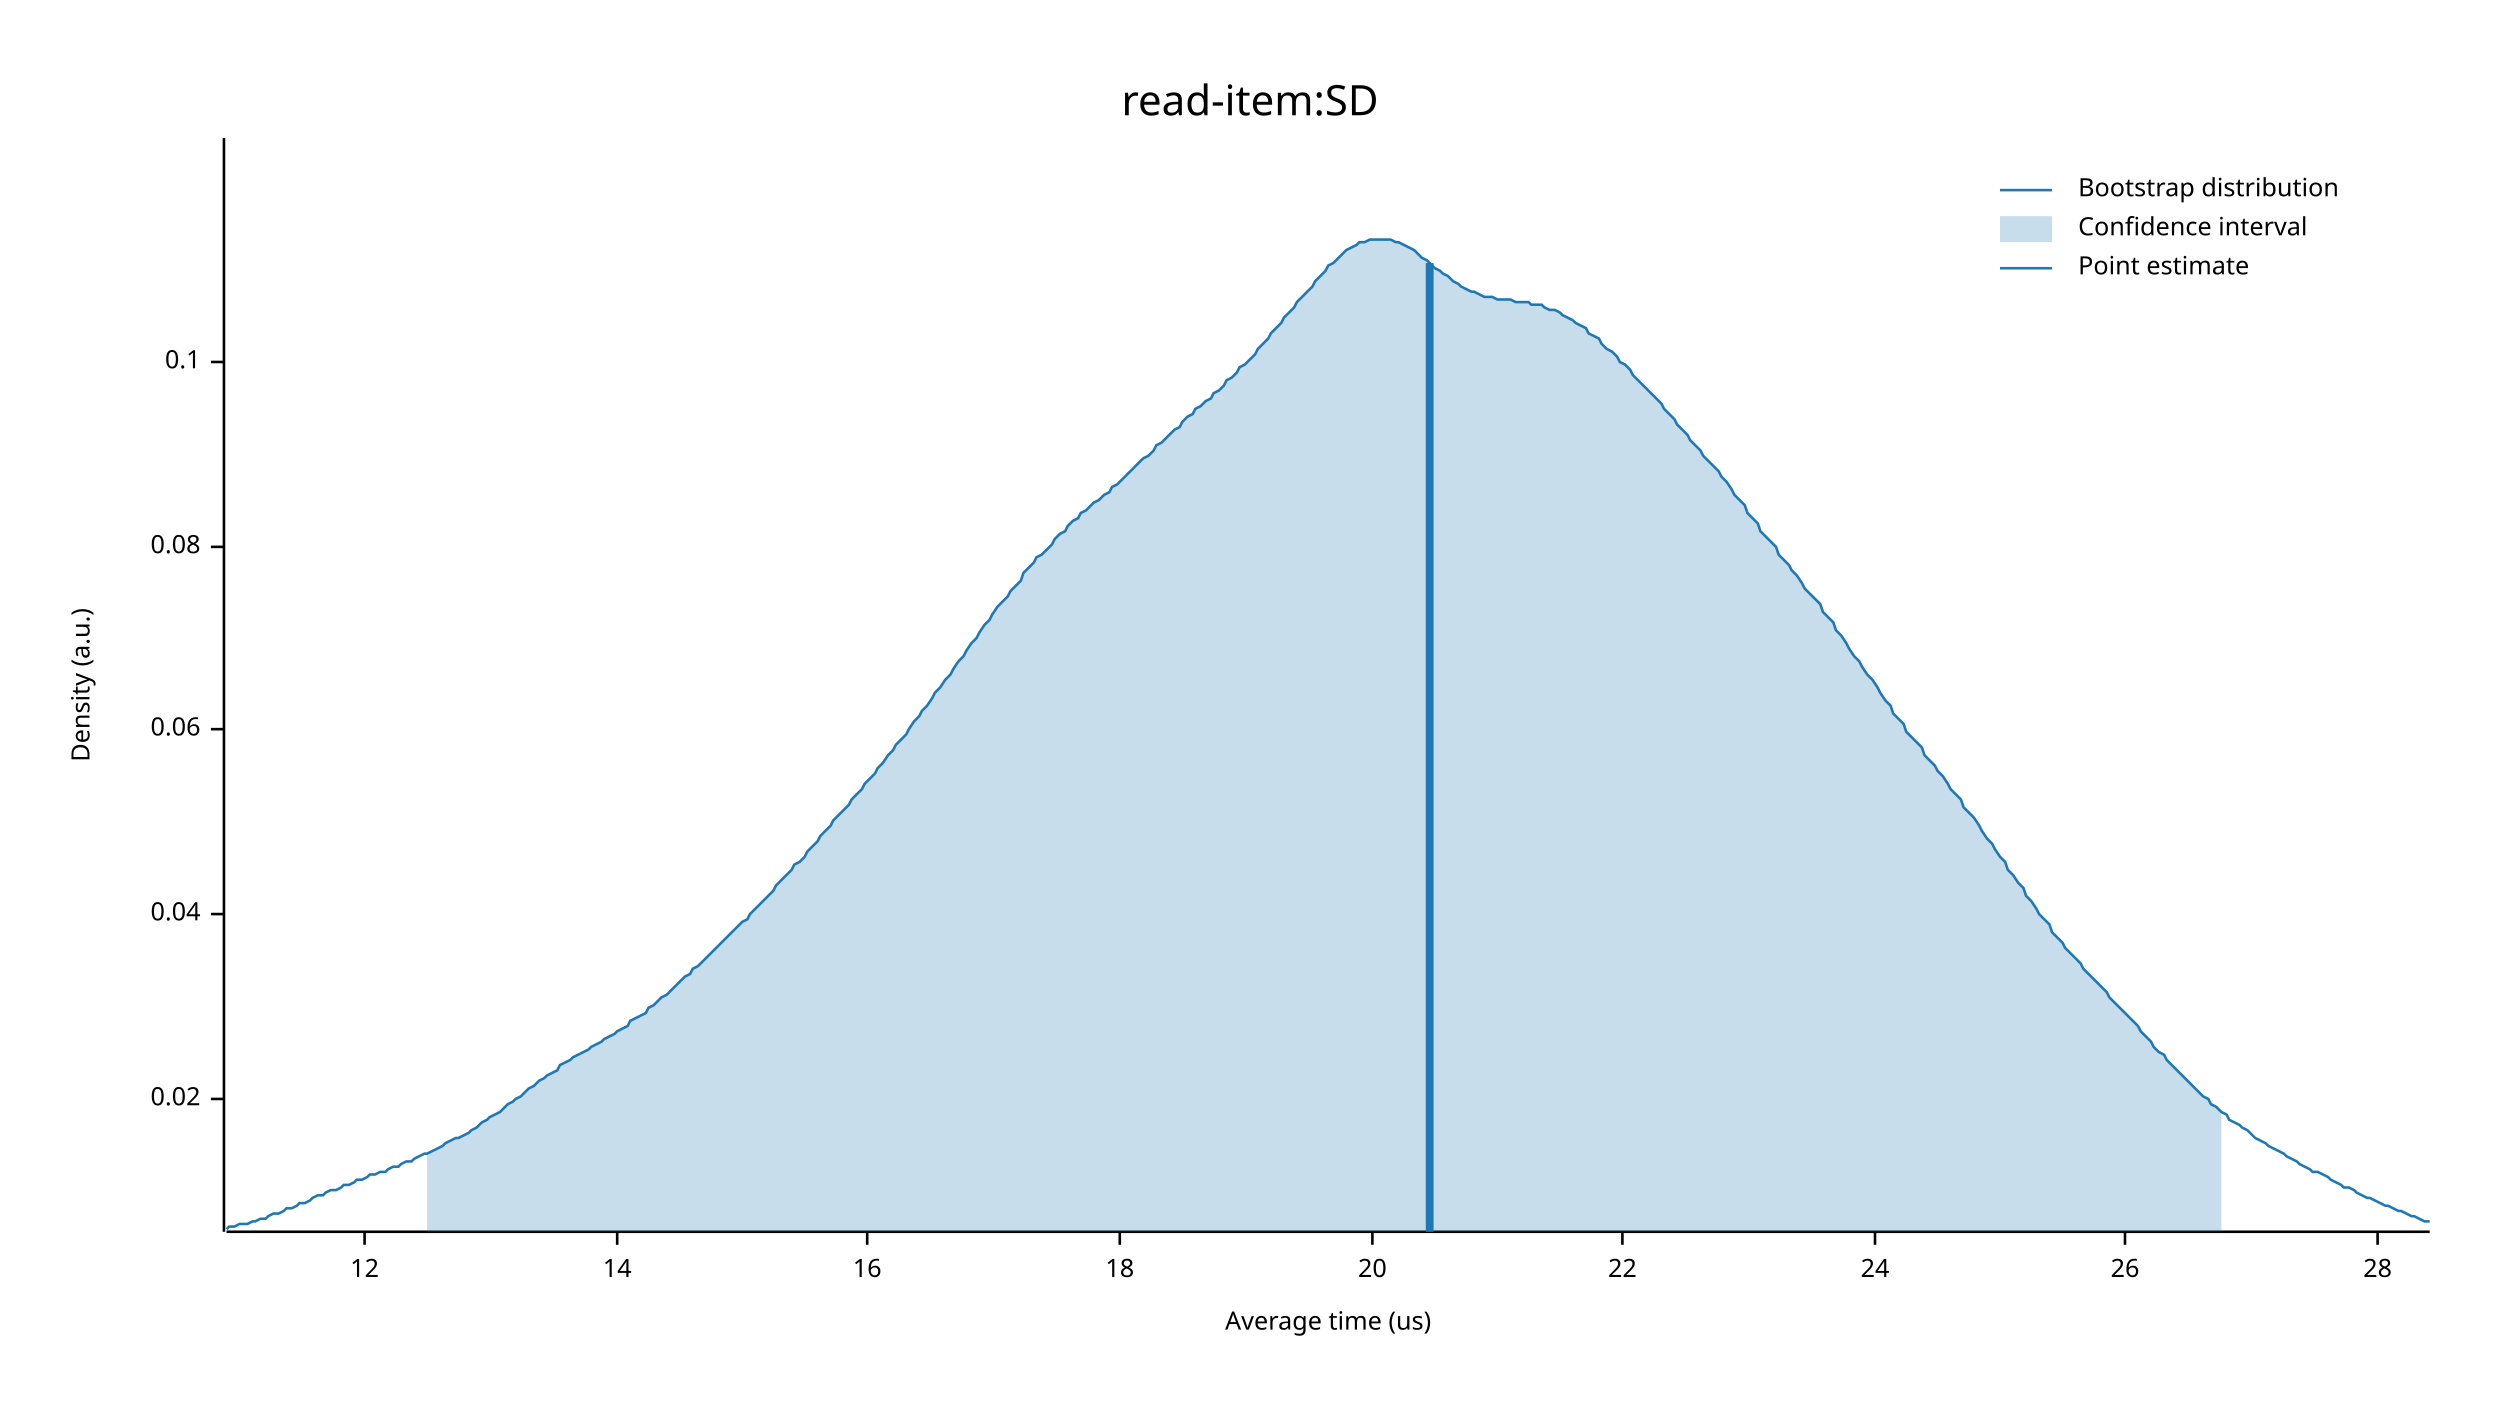
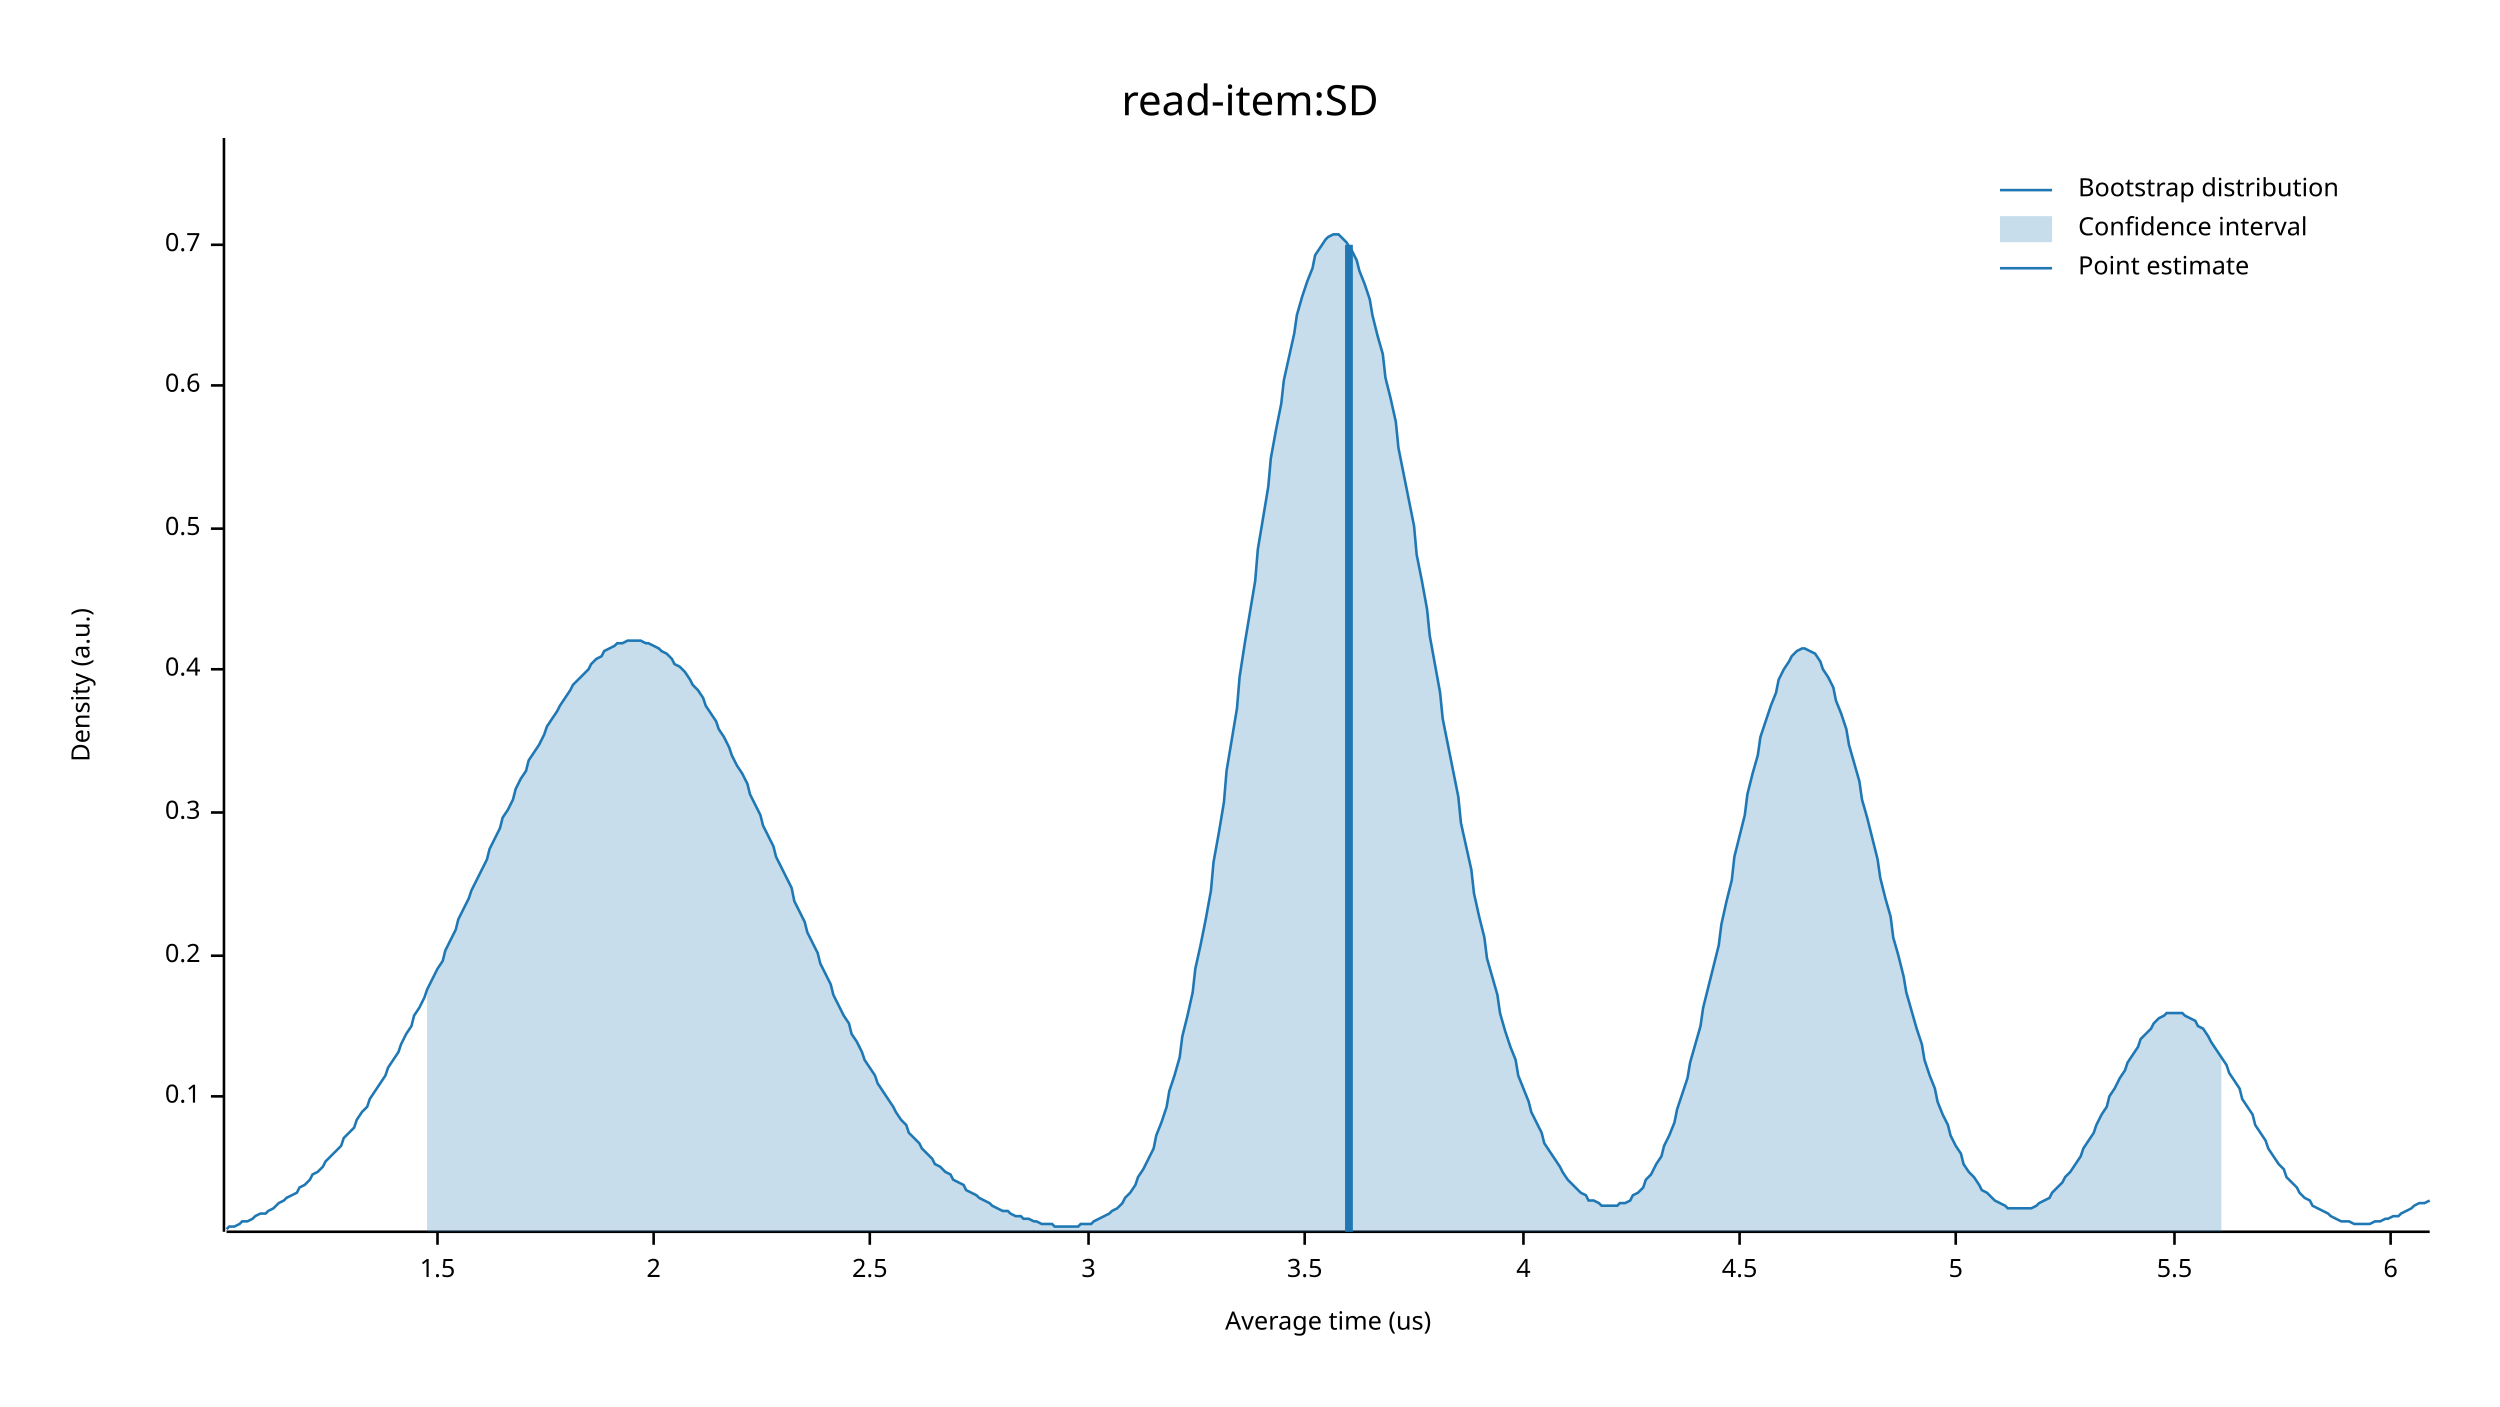
<svg xmlns="http://www.w3.org/2000/svg" width="960" height="540" viewBox="0 0 960 540">
  <text x="480" y="32" dy="0.76em" text-anchor="middle" font-family="sans-serif" font-size="16.129" opacity="1" fill="#000000">
read-item:SD
</text>
  <text x="27" y="263" dy="0.76em" text-anchor="middle" font-family="sans-serif" font-size="9.677" opacity="1" fill="#000000" transform="rotate(270, 27, 263)">
Density (a.u.)
</text>
  <text x="510" y="513" dy="-0.5ex" text-anchor="middle" font-family="sans-serif" font-size="9.677" opacity="1" fill="#000000">
Average time (us)
</text>
  <polyline fill="none" opacity="1" stroke="#000000" stroke-width="1" points="86,53 86,473 " />
-   <text x="77" y="422" dy="0.5ex" text-anchor="end" font-family="sans-serif" font-size="9.677" opacity="1" fill="#000000">
- 0.02
- </text>
-   <polyline fill="none" opacity="1" stroke="#000000" stroke-width="1" points="81,422 86,422 " />
-   <text x="77" y="351" dy="0.5ex" text-anchor="end" font-family="sans-serif" font-size="9.677" opacity="1" fill="#000000">
- 0.04
- </text>
-   <polyline fill="none" opacity="1" stroke="#000000" stroke-width="1" points="81,351 86,351 " />
-   <text x="77" y="280" dy="0.5ex" text-anchor="end" font-family="sans-serif" font-size="9.677" opacity="1" fill="#000000">
- 0.06
- </text>
-   <polyline fill="none" opacity="1" stroke="#000000" stroke-width="1" points="81,280 86,280 " />
-   <text x="77" y="210" dy="0.5ex" text-anchor="end" font-family="sans-serif" font-size="9.677" opacity="1" fill="#000000">
- 0.08
- </text>
-   <polyline fill="none" opacity="1" stroke="#000000" stroke-width="1" points="81,210 86,210 " />
-   <text x="77" y="139" dy="0.5ex" text-anchor="end" font-family="sans-serif" font-size="9.677" opacity="1" fill="#000000">
+   <text x="77" y="421" dy="0.5ex" text-anchor="end" font-family="sans-serif" font-size="9.677" opacity="1" fill="#000000">
0.1
</text>
-   <polyline fill="none" opacity="1" stroke="#000000" stroke-width="1" points="81,139 86,139 " />
+   <polyline fill="none" opacity="1" stroke="#000000" stroke-width="1" points="81,421 86,421 " />
+   <text x="77" y="367" dy="0.5ex" text-anchor="end" font-family="sans-serif" font-size="9.677" opacity="1" fill="#000000">
+ 0.2
+ </text>
+   <polyline fill="none" opacity="1" stroke="#000000" stroke-width="1" points="81,367 86,367 " />
+   <text x="77" y="312" dy="0.5ex" text-anchor="end" font-family="sans-serif" font-size="9.677" opacity="1" fill="#000000">
+ 0.3
+ </text>
+   <polyline fill="none" opacity="1" stroke="#000000" stroke-width="1" points="81,312 86,312 " />
+   <text x="77" y="257" dy="0.5ex" text-anchor="end" font-family="sans-serif" font-size="9.677" opacity="1" fill="#000000">
+ 0.4
+ </text>
+   <polyline fill="none" opacity="1" stroke="#000000" stroke-width="1" points="81,257 86,257 " />
+   <text x="77" y="203" dy="0.5ex" text-anchor="end" font-family="sans-serif" font-size="9.677" opacity="1" fill="#000000">
+ 0.5
+ </text>
+   <polyline fill="none" opacity="1" stroke="#000000" stroke-width="1" points="81,203 86,203 " />
+   <text x="77" y="148" dy="0.5ex" text-anchor="end" font-family="sans-serif" font-size="9.677" opacity="1" fill="#000000">
+ 0.6
+ </text>
+   <polyline fill="none" opacity="1" stroke="#000000" stroke-width="1" points="81,148 86,148 " />
+   <text x="77" y="94" dy="0.5ex" text-anchor="end" font-family="sans-serif" font-size="9.677" opacity="1" fill="#000000">
+ 0.7
+ </text>
+   <polyline fill="none" opacity="1" stroke="#000000" stroke-width="1" points="81,94 86,94 " />
  <polyline fill="none" opacity="1" stroke="#000000" stroke-width="1" points="87,473 933,473 " />
-   <text x="140" y="483" dy="0.76em" text-anchor="middle" font-family="sans-serif" font-size="9.677" opacity="1" fill="#000000">
- 12
+   <text x="168" y="483" dy="0.76em" text-anchor="middle" font-family="sans-serif" font-size="9.677" opacity="1" fill="#000000">
+ 1.5
</text>
-   <polyline fill="none" opacity="1" stroke="#000000" stroke-width="1" points="140,473 140,478 " />
-   <text x="237" y="483" dy="0.76em" text-anchor="middle" font-family="sans-serif" font-size="9.677" opacity="1" fill="#000000">
- 14
+   <polyline fill="none" opacity="1" stroke="#000000" stroke-width="1" points="168,473 168,478 " />
+   <text x="251" y="483" dy="0.76em" text-anchor="middle" font-family="sans-serif" font-size="9.677" opacity="1" fill="#000000">
+ 2
</text>
-   <polyline fill="none" opacity="1" stroke="#000000" stroke-width="1" points="237,473 237,478 " />
-   <text x="333" y="483" dy="0.76em" text-anchor="middle" font-family="sans-serif" font-size="9.677" opacity="1" fill="#000000">
- 16
+   <polyline fill="none" opacity="1" stroke="#000000" stroke-width="1" points="251,473 251,478 " />
+   <text x="334" y="483" dy="0.76em" text-anchor="middle" font-family="sans-serif" font-size="9.677" opacity="1" fill="#000000">
+ 2.5
</text>
-   <polyline fill="none" opacity="1" stroke="#000000" stroke-width="1" points="333,473 333,478 " />
-   <text x="430" y="483" dy="0.76em" text-anchor="middle" font-family="sans-serif" font-size="9.677" opacity="1" fill="#000000">
- 18
+   <polyline fill="none" opacity="1" stroke="#000000" stroke-width="1" points="334,473 334,478 " />
+   <text x="418" y="483" dy="0.76em" text-anchor="middle" font-family="sans-serif" font-size="9.677" opacity="1" fill="#000000">
+ 3
</text>
-   <polyline fill="none" opacity="1" stroke="#000000" stroke-width="1" points="430,473 430,478 " />
-   <text x="527" y="483" dy="0.76em" text-anchor="middle" font-family="sans-serif" font-size="9.677" opacity="1" fill="#000000">
- 20
+   <polyline fill="none" opacity="1" stroke="#000000" stroke-width="1" points="418,473 418,478 " />
+   <text x="501" y="483" dy="0.76em" text-anchor="middle" font-family="sans-serif" font-size="9.677" opacity="1" fill="#000000">
+ 3.5
</text>
-   <polyline fill="none" opacity="1" stroke="#000000" stroke-width="1" points="527,473 527,478 " />
-   <text x="623" y="483" dy="0.76em" text-anchor="middle" font-family="sans-serif" font-size="9.677" opacity="1" fill="#000000">
- 22
+   <polyline fill="none" opacity="1" stroke="#000000" stroke-width="1" points="501,473 501,478 " />
+   <text x="585" y="483" dy="0.76em" text-anchor="middle" font-family="sans-serif" font-size="9.677" opacity="1" fill="#000000">
+ 4
</text>
-   <polyline fill="none" opacity="1" stroke="#000000" stroke-width="1" points="623,473 623,478 " />
-   <text x="720" y="483" dy="0.76em" text-anchor="middle" font-family="sans-serif" font-size="9.677" opacity="1" fill="#000000">
- 24
+   <polyline fill="none" opacity="1" stroke="#000000" stroke-width="1" points="585,473 585,478 " />
+   <text x="668" y="483" dy="0.76em" text-anchor="middle" font-family="sans-serif" font-size="9.677" opacity="1" fill="#000000">
+ 4.5
</text>
-   <polyline fill="none" opacity="1" stroke="#000000" stroke-width="1" points="720,473 720,478 " />
-   <text x="816" y="483" dy="0.76em" text-anchor="middle" font-family="sans-serif" font-size="9.677" opacity="1" fill="#000000">
- 26
+   <polyline fill="none" opacity="1" stroke="#000000" stroke-width="1" points="668,473 668,478 " />
+   <text x="751" y="483" dy="0.76em" text-anchor="middle" font-family="sans-serif" font-size="9.677" opacity="1" fill="#000000">
+ 5
</text>
-   <polyline fill="none" opacity="1" stroke="#000000" stroke-width="1" points="816,473 816,478 " />
-   <text x="913" y="483" dy="0.76em" text-anchor="middle" font-family="sans-serif" font-size="9.677" opacity="1" fill="#000000">
- 28
+   <polyline fill="none" opacity="1" stroke="#000000" stroke-width="1" points="751,473 751,478 " />
+   <text x="835" y="483" dy="0.76em" text-anchor="middle" font-family="sans-serif" font-size="9.677" opacity="1" fill="#000000">
+ 5.5
</text>
-   <polyline fill="none" opacity="1" stroke="#000000" stroke-width="1" points="913,473 913,478 " />
-   <polyline fill="none" opacity="1" stroke="#1F78B4" stroke-width="1" points="87,472 88,471 90,471 92,470 93,470 95,470 97,469 98,469 100,468 102,468 103,467 105,466 107,466 109,465 110,464 112,464 114,463 115,462 117,462 119,461 120,460 122,459 124,459 125,458 127,457 129,457 131,456 132,455 134,455 136,454 137,453 139,453 141,452 142,451 144,451 146,450 148,450 149,449 151,448 153,448 154,447 156,446 158,446 159,445 161,444 163,443 164,443 166,442 168,441 170,440 171,439 173,438 175,437 176,437 178,436 180,435 181,434 183,433 185,431 187,430 188,429 190,428 192,427 193,426 195,424 197,423 198,422 200,421 202,419 203,418 205,417 207,415 209,414 210,413 212,412 214,411 215,409 217,408 219,407 220,406 222,405 224,404 226,403 227,402 229,401 231,400 232,399 234,398 236,397 237,396 239,395 241,394 242,392 244,391 246,390 248,389 249,387 251,386 253,384 254,383 256,382 258,380 259,379 261,377 263,375 265,374 266,372 268,371 270,369 271,368 273,366 275,364 276,363 278,361 280,359 281,358 283,356 285,354 287,353 288,351 290,349 292,347 293,346 295,344 297,342 298,340 300,338 302,336 304,334 305,332 307,331 309,329 310,327 312,325 314,323 315,321 317,319 319,317 320,315 322,313 324,311 326,309 327,307 329,305 331,303 332,301 334,299 336,297 337,295 339,293 341,290 343,288 344,286 346,284 348,282 349,280 351,277 353,275 354,273 356,271 358,268 359,266 361,264 363,261 365,259 366,257 368,254 370,252 371,250 373,247 375,245 376,243 378,240 380,238 381,236 383,233 385,231 387,229 388,227 390,225 392,223 393,220 395,218 397,216 398,214 400,213 402,211 404,209 405,207 407,205 409,204 410,202 412,200 414,199 415,197 417,196 419,194 420,193 422,192 424,190 426,189 427,187 429,186 431,184 432,183 434,181 436,179 437,178 439,176 441,175 443,173 444,171 446,170 448,168 449,167 451,165 453,164 454,162 456,160 458,159 459,157 461,156 463,154 465,153 466,151 468,150 470,148 471,146 473,145 475,143 476,141 478,140 480,138 482,136 483,134 485,132 487,130 488,128 490,126 492,124 493,122 495,120 497,118 498,116 500,114 502,112 504,110 505,108 507,106 509,104 510,102 512,101 514,99 515,98 517,96 519,95 521,94 522,93 524,93 526,92 527,92 529,92 531,92 532,92 534,92 536,93 537,93 539,94 541,95 543,96 544,97 546,99 548,100 549,101 551,103 553,104 554,105 556,106 558,108 560,109 561,110 563,111 565,112 566,112 568,113 570,114 571,114 573,114 575,115 576,115 578,115 580,115 582,116 583,116 585,116 587,116 588,117 590,117 592,117 593,118 595,119 597,119 599,120 600,121 602,122 604,123 605,124 607,125 609,126 610,128 612,129 614,130 615,132 617,134 619,135 621,137 622,139 624,140 626,142 627,144 629,146 631,148 632,149 634,151 636,153 638,155 639,157 641,159 643,161 644,163 646,165 648,167 649,169 651,171 653,173 654,175 656,177 658,179 660,181 661,183 663,185 665,188 666,190 668,192 670,194 671,197 673,199 675,201 676,204 678,206 680,208 682,210 683,213 685,215 687,217 688,219 690,221 692,224 693,226 695,228 697,230 699,232 700,235 702,237 704,239 705,242 707,244 709,247 710,249 712,252 714,254 715,256 717,259 719,261 721,264 722,266 724,269 726,271 727,274 729,276 731,278 732,281 734,283 736,285 738,287 739,290 741,292 743,294 744,296 746,298 748,301 749,303 751,305 753,307 754,310 756,312 758,314 760,317 761,319 763,322 765,324 766,326 768,329 770,331 771,334 773,336 775,339 777,341 778,344 780,346 782,349 783,351 785,353 787,355 788,358 790,360 792,362 793,364 795,366 797,368 799,370 800,372 802,374 804,376 805,377 807,379 809,381 810,383 812,385 814,387 816,389 817,390 819,392 821,394 822,396 824,398 826,400 827,402 829,404 831,405 832,407 834,409 836,411 838,413 839,414 841,416 843,418 844,419 846,421 848,422 849,424 851,425 853,427 855,428 856,430 858,431 860,432 861,433 863,434 865,436 866,437 868,438 870,439 871,440 873,441 875,442 877,443 878,444 880,445 882,446 883,447 885,448 887,449 888,450 890,450 892,451 894,452 895,453 897,454 899,455 900,456 902,456 904,457 905,458 907,459 909,460 910,460 912,461 914,462 916,463 917,463 919,464 921,465 922,465 924,466 926,467 927,467 929,468 931,469 933,469 " />
-   <polygon opacity="0.25" fill="#1F78B4" points="164,443 166,442 168,441 170,440 171,439 173,438 175,437 176,437 178,436 180,435 181,434 183,433 185,431 187,430 188,429 190,428 192,427 193,426 195,424 197,423 198,422 200,421 202,419 203,418 205,417 207,415 209,414 210,413 212,412 214,411 215,409 217,408 219,407 220,406 222,405 224,404 226,403 227,402 229,401 231,400 232,399 234,398 236,397 237,396 239,395 241,394 242,392 244,391 246,390 248,389 249,387 251,386 253,384 254,383 256,382 258,380 259,379 261,377 263,375 265,374 266,372 268,371 270,369 271,368 273,366 275,364 276,363 278,361 280,359 281,358 283,356 285,354 287,353 288,351 290,349 292,347 293,346 295,344 297,342 298,340 300,338 302,336 304,334 305,332 307,331 309,329 310,327 312,325 314,323 315,321 317,319 319,317 320,315 322,313 324,311 326,309 327,307 329,305 331,303 332,301 334,299 336,297 337,295 339,293 341,290 343,288 344,286 346,284 348,282 349,280 351,277 353,275 354,273 356,271 358,268 359,266 361,264 363,261 365,259 366,257 368,254 370,252 371,250 373,247 375,245 376,243 378,240 380,238 381,236 383,233 385,231 387,229 388,227 390,225 392,223 393,220 395,218 397,216 398,214 400,213 402,211 404,209 405,207 407,205 409,204 410,202 412,200 414,199 415,197 417,196 419,194 420,193 422,192 424,190 426,189 427,187 429,186 431,184 432,183 434,181 436,179 437,178 439,176 441,175 443,173 444,171 446,170 448,168 449,167 451,165 453,164 454,162 456,160 458,159 459,157 461,156 463,154 465,153 466,151 468,150 470,148 471,146 473,145 475,143 476,141 478,140 480,138 482,136 483,134 485,132 487,130 488,128 490,126 492,124 493,122 495,120 497,118 498,116 500,114 502,112 504,110 505,108 507,106 509,104 510,102 512,101 514,99 515,98 517,96 519,95 521,94 522,93 524,93 526,92 527,92 529,92 531,92 532,92 534,92 536,93 537,93 539,94 541,95 543,96 544,97 546,99 548,100 549,101 551,103 553,104 554,105 556,106 558,108 560,109 561,110 563,111 565,112 566,112 568,113 570,114 571,114 573,114 575,115 576,115 578,115 580,115 582,116 583,116 585,116 587,116 588,117 590,117 592,117 593,118 595,119 597,119 599,120 600,121 602,122 604,123 605,124 607,125 609,126 610,128 612,129 614,130 615,132 617,134 619,135 621,137 622,139 624,140 626,142 627,144 629,146 631,148 632,149 634,151 636,153 638,155 639,157 641,159 643,161 644,163 646,165 648,167 649,169 651,171 653,173 654,175 656,177 658,179 660,181 661,183 663,185 665,188 666,190 668,192 670,194 671,197 673,199 675,201 676,204 678,206 680,208 682,210 683,213 685,215 687,217 688,219 690,221 692,224 693,226 695,228 697,230 699,232 700,235 702,237 704,239 705,242 707,244 709,247 710,249 712,252 714,254 715,256 717,259 719,261 721,264 722,266 724,269 726,271 727,274 729,276 731,278 732,281 734,283 736,285 738,287 739,290 741,292 743,294 744,296 746,298 748,301 749,303 751,305 753,307 754,310 756,312 758,314 760,317 761,319 763,322 765,324 766,326 768,329 770,331 771,334 773,336 775,339 777,341 778,344 780,346 782,349 783,351 785,353 787,355 788,358 790,360 792,362 793,364 795,366 797,368 799,370 800,372 802,374 804,376 805,377 807,379 809,381 810,383 812,385 814,387 816,389 817,390 819,392 821,394 822,396 824,398 826,400 827,402 829,404 831,405 832,407 834,409 836,411 838,413 839,414 841,416 843,418 844,419 846,421 848,422 849,424 851,425 853,427 853,473 164,473 " />
-   <polyline fill="none" opacity="1" stroke="#1F78B4" stroke-width="3" points="549,473 549,101 " />
+   <polyline fill="none" opacity="1" stroke="#000000" stroke-width="1" points="835,473 835,478 " />
+   <text x="918" y="483" dy="0.76em" text-anchor="middle" font-family="sans-serif" font-size="9.677" opacity="1" fill="#000000">
+ 6
+ </text>
+   <polyline fill="none" opacity="1" stroke="#000000" stroke-width="1" points="918,473 918,478 " />
+   <polyline fill="none" opacity="1" stroke="#1F78B4" stroke-width="1" points="87,472 88,471 90,471 92,470 93,469 95,469 97,468 98,467 100,466 102,466 103,465 105,464 107,462 109,461 110,460 112,459 114,458 115,456 117,455 119,453 120,451 122,450 124,448 125,446 127,444 129,442 131,440 132,437 134,435 136,433 137,430 139,427 141,425 142,422 144,419 146,416 148,413 149,410 151,407 153,404 154,401 156,397 158,394 159,390 161,387 163,383 164,380 166,376 168,372 170,369 171,365 173,361 175,357 176,353 178,349 180,345 181,342 183,338 185,334 187,330 188,326 190,322 192,318 193,314 195,311 197,307 198,303 200,299 202,296 203,292 205,289 207,286 209,282 210,279 212,276 214,273 215,271 217,268 219,265 220,263 222,261 224,259 226,257 227,255 229,253 231,252 232,250 234,249 236,248 237,247 239,247 241,246 242,246 244,246 246,246 248,247 249,247 251,248 253,249 254,250 256,251 258,253 259,255 261,256 263,258 265,261 266,263 268,265 270,268 271,271 273,274 275,277 276,280 278,283 280,287 281,290 283,294 285,297 287,301 288,305 290,309 292,313 293,317 295,321 297,325 298,329 300,333 302,337 304,341 305,346 307,350 309,354 310,358 312,362 314,366 315,370 317,374 319,378 320,382 322,386 324,390 326,393 327,397 329,400 331,404 332,407 334,410 336,413 337,416 339,419 341,422 343,425 344,427 346,430 348,432 349,435 351,437 353,439 354,441 356,443 358,445 359,447 361,448 363,450 365,451 366,453 368,454 370,455 371,457 373,458 375,459 376,460 378,461 380,462 381,463 383,464 385,465 387,465 388,466 390,467 392,467 393,468 395,468 397,469 398,469 400,470 402,470 404,470 405,471 407,471 409,471 410,471 412,471 414,471 415,470 417,470 419,470 420,469 422,468 424,467 426,466 427,465 429,464 431,462 432,460 434,458 436,455 437,452 439,449 441,445 443,441 444,436 446,431 448,425 449,419 451,413 453,406 454,398 456,390 458,381 459,372 461,363 463,353 465,342 466,331 468,320 470,308 471,296 473,284 475,272 476,260 478,247 480,235 482,223 483,211 485,199 487,187 488,176 490,165 492,155 493,146 495,137 497,128 498,121 500,114 502,108 504,103 505,98 507,95 509,92 510,91 512,90 514,90 515,91 517,93 519,96 521,100 522,104 524,109 526,115 527,121 529,129 531,136 532,145 534,153 536,162 537,172 539,182 541,192 543,202 544,213 546,223 548,234 549,244 551,255 553,266 554,276 556,286 558,296 560,306 561,316 563,325 565,334 566,343 568,352 570,360 571,368 573,375 575,382 576,389 578,396 580,402 582,407 583,413 585,418 587,423 588,427 590,431 592,435 593,439 595,442 597,445 599,448 600,450 602,453 604,455 605,456 607,458 609,459 610,461 612,461 614,462 615,463 617,463 619,463 621,463 622,462 624,462 626,461 627,459 629,458 631,456 632,453 634,451 636,447 638,444 639,440 641,436 643,431 644,426 646,420 648,414 649,408 651,401 653,394 654,387 656,379 658,371 660,363 661,355 663,346 665,338 666,329 668,321 670,313 671,305 673,297 675,290 676,283 678,277 680,271 682,266 683,261 685,257 687,254 688,252 690,250 692,249 693,249 695,250 697,251 699,254 700,257 702,260 704,264 705,269 707,274 709,280 710,286 712,293 714,300 715,307 717,314 719,322 721,330 722,337 724,345 726,352 727,360 729,367 731,375 732,381 734,388 736,395 738,401 739,407 741,413 743,418 744,423 746,428 748,432 749,436 751,440 753,443 754,447 756,450 758,452 760,455 761,457 763,458 765,460 766,461 768,462 770,463 771,464 773,464 775,464 777,464 778,464 780,464 782,463 783,462 785,461 787,460 788,458 790,456 792,454 793,452 795,450 797,447 799,444 800,441 802,438 804,435 805,432 807,428 809,425 810,421 812,418 814,414 816,411 817,408 819,405 821,402 822,399 824,397 826,395 827,393 829,391 831,390 832,389 834,389 836,389 838,389 839,390 841,391 843,392 844,394 846,395 848,398 849,400 851,403 853,406 855,409 856,412 858,415 860,418 861,422 863,425 865,428 866,432 868,435 870,438 871,441 873,444 875,447 877,449 878,452 880,454 882,456 883,458 885,460 887,461 888,463 890,464 892,465 894,466 895,467 897,468 899,469 900,469 902,469 904,470 905,470 907,470 909,470 910,470 912,469 914,469 916,468 917,468 919,467 921,467 922,466 924,465 926,464 927,463 929,462 931,462 933,461 " />
+   <polygon opacity="0.25" fill="#1F78B4" points="164,380 166,376 168,372 170,369 171,365 173,361 175,357 176,353 178,349 180,345 181,342 183,338 185,334 187,330 188,326 190,322 192,318 193,314 195,311 197,307 198,303 200,299 202,296 203,292 205,289 207,286 209,282 210,279 212,276 214,273 215,271 217,268 219,265 220,263 222,261 224,259 226,257 227,255 229,253 231,252 232,250 234,249 236,248 237,247 239,247 241,246 242,246 244,246 246,246 248,247 249,247 251,248 253,249 254,250 256,251 258,253 259,255 261,256 263,258 265,261 266,263 268,265 270,268 271,271 273,274 275,277 276,280 278,283 280,287 281,290 283,294 285,297 287,301 288,305 290,309 292,313 293,317 295,321 297,325 298,329 300,333 302,337 304,341 305,346 307,350 309,354 310,358 312,362 314,366 315,370 317,374 319,378 320,382 322,386 324,390 326,393 327,397 329,400 331,404 332,407 334,410 336,413 337,416 339,419 341,422 343,425 344,427 346,430 348,432 349,435 351,437 353,439 354,441 356,443 358,445 359,447 361,448 363,450 365,451 366,453 368,454 370,455 371,457 373,458 375,459 376,460 378,461 380,462 381,463 383,464 385,465 387,465 388,466 390,467 392,467 393,468 395,468 397,469 398,469 400,470 402,470 404,470 405,471 407,471 409,471 410,471 412,471 414,471 415,470 417,470 419,470 420,469 422,468 424,467 426,466 427,465 429,464 431,462 432,460 434,458 436,455 437,452 439,449 441,445 443,441 444,436 446,431 448,425 449,419 451,413 453,406 454,398 456,390 458,381 459,372 461,363 463,353 465,342 466,331 468,320 470,308 471,296 473,284 475,272 476,260 478,247 480,235 482,223 483,211 485,199 487,187 488,176 490,165 492,155 493,146 495,137 497,128 498,121 500,114 502,108 504,103 505,98 507,95 509,92 510,91 512,90 514,90 515,91 517,93 519,96 521,100 522,104 524,109 526,115 527,121 529,129 531,136 532,145 534,153 536,162 537,172 539,182 541,192 543,202 544,213 546,223 548,234 549,244 551,255 553,266 554,276 556,286 558,296 560,306 561,316 563,325 565,334 566,343 568,352 570,360 571,368 573,375 575,382 576,389 578,396 580,402 582,407 583,413 585,418 587,423 588,427 590,431 592,435 593,439 595,442 597,445 599,448 600,450 602,453 604,455 605,456 607,458 609,459 610,461 612,461 614,462 615,463 617,463 619,463 621,463 622,462 624,462 626,461 627,459 629,458 631,456 632,453 634,451 636,447 638,444 639,440 641,436 643,431 644,426 646,420 648,414 649,408 651,401 653,394 654,387 656,379 658,371 660,363 661,355 663,346 665,338 666,329 668,321 670,313 671,305 673,297 675,290 676,283 678,277 680,271 682,266 683,261 685,257 687,254 688,252 690,250 692,249 693,249 695,250 697,251 699,254 700,257 702,260 704,264 705,269 707,274 709,280 710,286 712,293 714,300 715,307 717,314 719,322 721,330 722,337 724,345 726,352 727,360 729,367 731,375 732,381 734,388 736,395 738,401 739,407 741,413 743,418 744,423 746,428 748,432 749,436 751,440 753,443 754,447 756,450 758,452 760,455 761,457 763,458 765,460 766,461 768,462 770,463 771,464 773,464 775,464 777,464 778,464 780,464 782,463 783,462 785,461 787,460 788,458 790,456 792,454 793,452 795,450 797,447 799,444 800,441 802,438 804,435 805,432 807,428 809,425 810,421 812,418 814,414 816,411 817,408 819,405 821,402 822,399 824,397 826,395 827,393 829,391 831,390 832,389 834,389 836,389 838,389 839,390 841,391 843,392 844,394 846,395 848,398 849,400 851,403 853,406 853,473 164,473 " />
+   <polyline fill="none" opacity="1" stroke="#1F78B4" stroke-width="3" points="518,473 518,94 " />
  <text x="798" y="68" dy="0.76em" text-anchor="start" font-family="sans-serif" font-size="9.677" opacity="1" fill="#000000">
Bootstrap distribution
</text>
  <text x="798" y="83" dy="0.76em" text-anchor="start" font-family="sans-serif" font-size="9.677" opacity="1" fill="#000000">
Confidence interval
</text>
  <text x="798" y="98" dy="0.76em" text-anchor="start" font-family="sans-serif" font-size="9.677" opacity="1" fill="#000000">
Point estimate
</text>
  <polyline fill="none" opacity="1" stroke="#1F78B4" stroke-width="1" points="768,73 788,73 " />
  <rect x="768" y="83" width="20" height="10" opacity="0.25" fill="#1F78B4" stroke="none" />
  <polyline fill="none" opacity="1" stroke="#1F78B4" stroke-width="1" points="768,103 788,103 " />
</svg>
